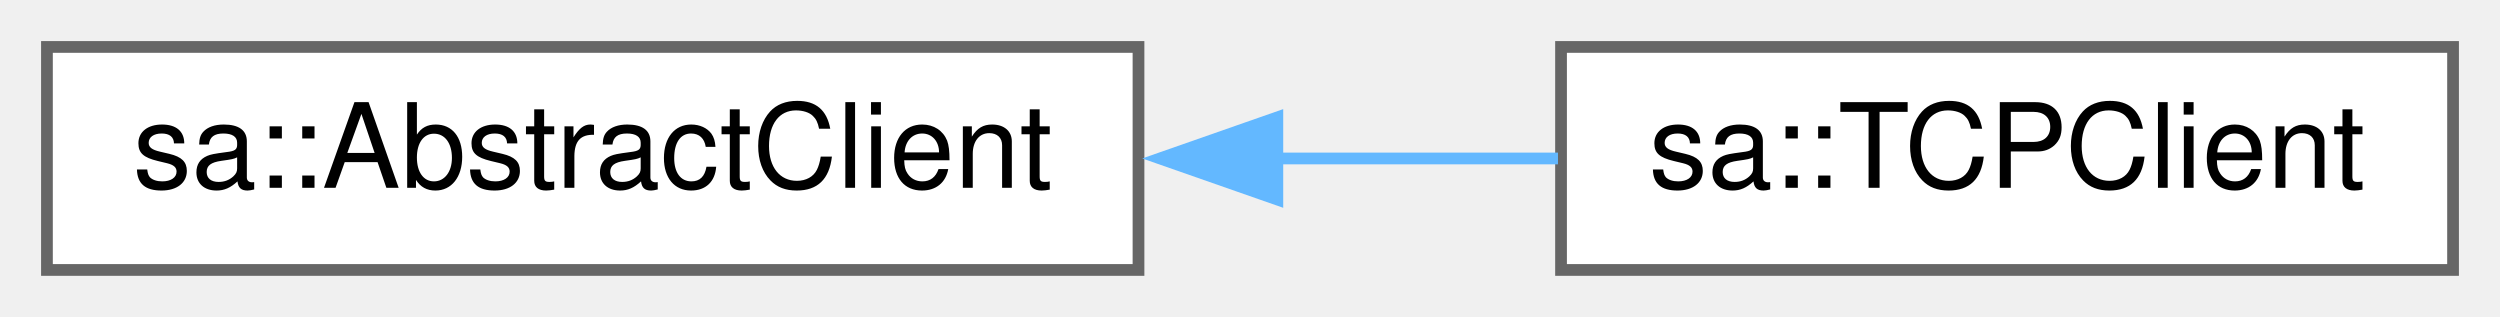
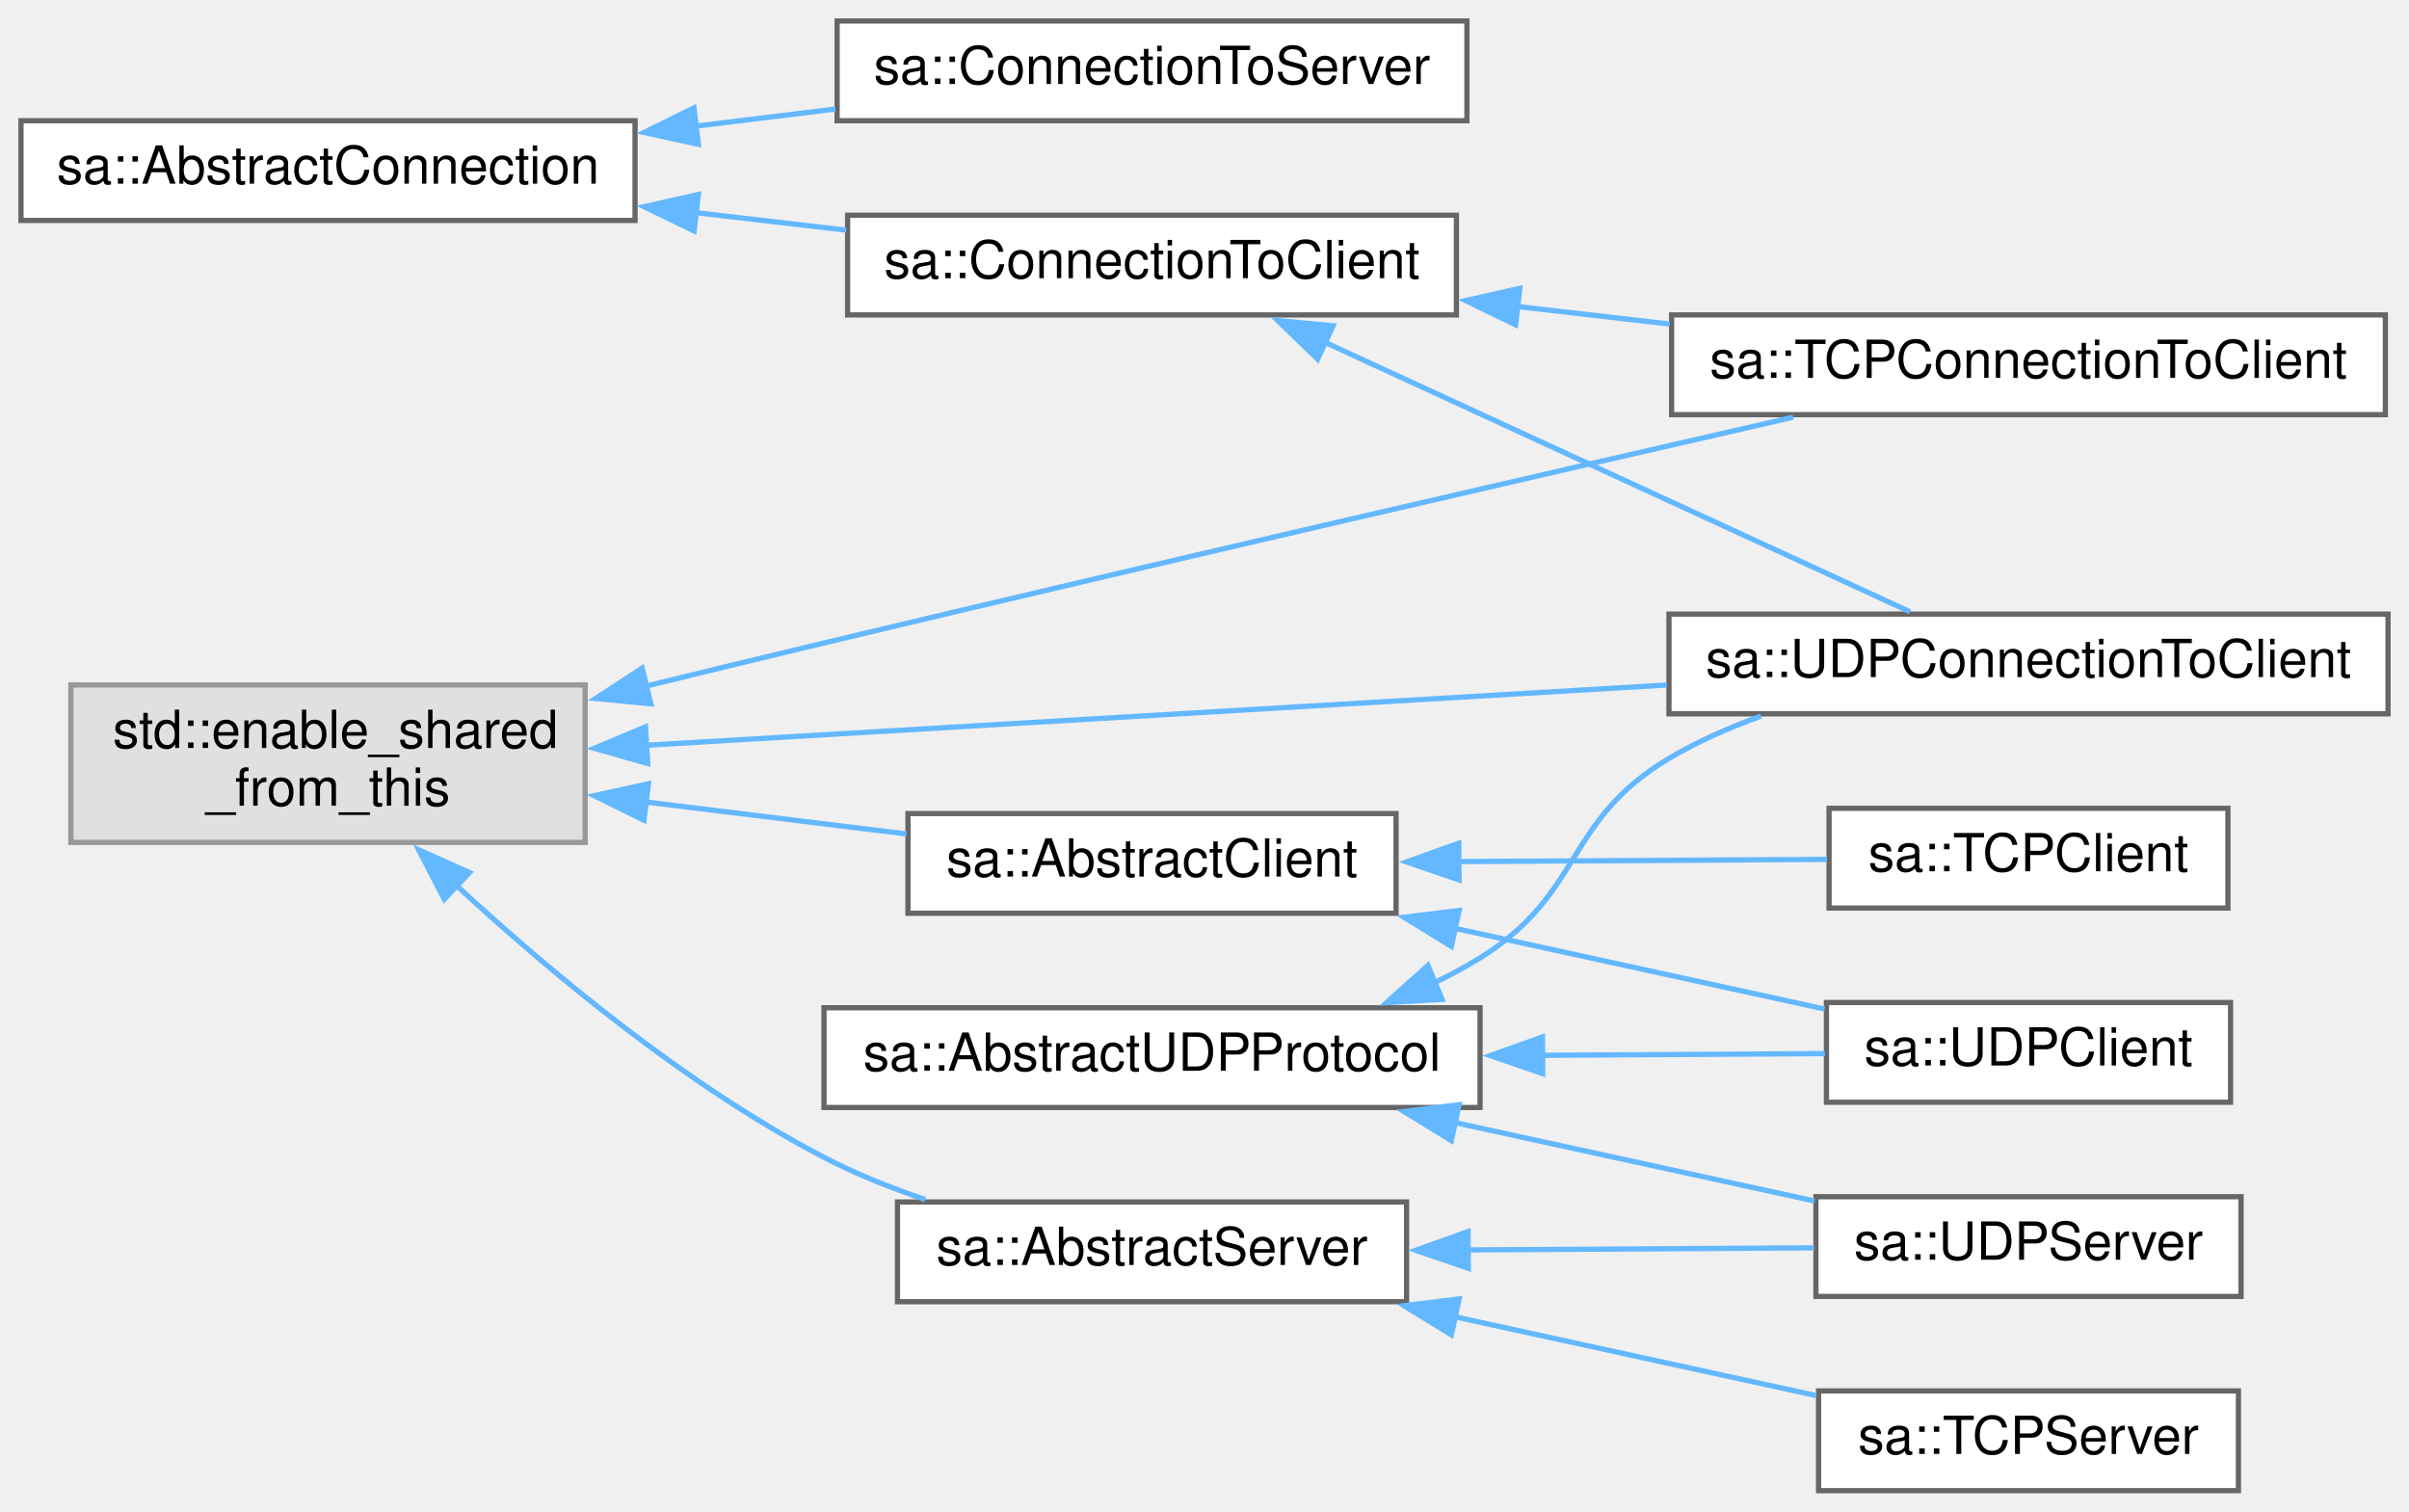
- <svg xmlns="http://www.w3.org/2000/svg" xmlns:xlink="http://www.w3.org/1999/xlink" width="213pt" height="27pt" viewBox="0.00 0.00 213.00 27.00">
-   <g id="graph0" class="graph" transform="scale(1 1) rotate(0) translate(4 23)">
+ <svg xmlns="http://www.w3.org/2000/svg" xmlns:xlink="http://www.w3.org/1999/xlink" width="459pt" height="288pt" viewBox="0.00 0.00 459.00 288.00">
+   <g id="graph0" class="graph" transform="scale(1 1) rotate(0) translate(4 284)">
    <g id="node1" class="node">
      <g id="a_node1">
-         <a xlink:href="classsa_1_1_abstract_client.html" target="_top" xlink:title="The base class for a client.">
-           <polygon fill="white" stroke="#666666" points="93,-19 0,-19 0,0 93,0 93,-19" />
-           <text text-anchor="middle" x="46.5" y="-7" font-family="Helvetica,sans-Serif" font-size="10.00">sa::AbstractClient</text>
+         <a xlink:href="classsa_1_1_abstract_connection.html" target="_top" xlink:title="A connection between a client/server or server/client.">
+           <polygon fill="white" stroke="#666666" points="117,-261 0,-261 0,-242 117,-242 117,-261" />
+           <text text-anchor="middle" x="58.5" y="-249" font-family="Helvetica,sans-Serif" font-size="10.00">sa::AbstractConnection</text>
        </a>
      </g>
    </g>
    <g id="node2" class="node">
      <g id="a_node2">
-         <a xlink:href="classsa_1_1_t_c_p_client.html" target="_top" xlink:title=" ">
-           <polygon fill="white" stroke="#666666" points="205,-19 129,-19 129,0 205,0 205,-19" />
-           <text text-anchor="middle" x="167" y="-7" font-family="Helvetica,sans-Serif" font-size="10.00">sa::TCPClient</text>
+         <a xlink:href="classsa_1_1_connection_to_client.html" target="_top" xlink:title="Class representing a connection to a client.">
+           <polygon fill="white" stroke="#666666" points="273.5,-243 157.5,-243 157.5,-224 273.5,-224 273.5,-243" />
+           <text text-anchor="middle" x="215.5" y="-231" font-family="Helvetica,sans-Serif" font-size="10.00">sa::ConnectionToClient</text>
        </a>
      </g>
    </g>
    <g id="edge1" class="edge">
-       <path fill="none" stroke="#63b8ff" d="M104.74,-9.5C112.9,-9.5 121.1,-9.5 128.74,-9.5" />
-       <polygon fill="#63b8ff" stroke="#63b8ff" points="104.83,-6 94.83,-9.5 104.83,-13 104.83,-6" />
+       <path fill="none" stroke="#63b8ff" d="M128.41,-243.5C138.05,-242.38 147.86,-241.24 157.25,-240.15" />
+       <polygon fill="#63b8ff" stroke="#63b8ff" points="128.25,-239.99 118.72,-244.62 129.06,-246.95 128.25,-239.99" />
+     </g>
+     <g id="node5" class="node">
+       <g id="a_node5">
+         <a xlink:href="classsa_1_1_connection_to_server.html" target="_top" xlink:title="Class representing a connection to a server.">
+           <polygon fill="white" stroke="#666666" points="275.5,-280 155.5,-280 155.5,-261 275.5,-261 275.5,-280" />
+           <text text-anchor="middle" x="215.5" y="-268" font-family="Helvetica,sans-Serif" font-size="10.00">sa::ConnectionToServer</text>
+         </a>
+       </g>
+     </g>
+     <g id="edge4" class="edge">
+       <path fill="none" stroke="#63b8ff" d="M128.41,-259.95C137.34,-261.04 146.43,-262.16 155.18,-263.23" />
+       <polygon fill="#63b8ff" stroke="#63b8ff" points="129.07,-256.5 118.72,-258.76 128.22,-263.45 129.07,-256.5" />
+     </g>
+     <g id="node3" class="node">
+       <g id="a_node3">
+         <a xlink:href="classsa_1_1_t_c_p_connection_to_client.html" target="_top" xlink:title="Class representing a asio tcp connection to a client.">
+           <polygon fill="white" stroke="#666666" points="450.5,-224 314.5,-224 314.5,-205 450.5,-205 450.5,-224" />
+           <text text-anchor="middle" x="382.5" y="-212" font-family="Helvetica,sans-Serif" font-size="10.00">sa::TCPConnectionToClient</text>
+         </a>
+       </g>
+     </g>
+     <g id="edge2" class="edge">
+       <path fill="none" stroke="#63b8ff" d="M284.93,-225.62C294.59,-224.51 304.51,-223.37 314.15,-222.26" />
+       <polygon fill="#63b8ff" stroke="#63b8ff" points="284.78,-222.11 275.25,-226.73 285.58,-229.07 284.78,-222.11" />
+     </g>
+     <g id="node4" class="node">
+       <g id="a_node4">
+         <a xlink:href="classsa_1_1_u_d_p_connection_to_client.html" target="_top" xlink:title="Class representing a asio udp connection to a client.">
+           <polygon fill="white" stroke="#666666" points="451,-167 314,-167 314,-148 451,-148 451,-167" />
+           <text text-anchor="middle" x="382.5" y="-155" font-family="Helvetica,sans-Serif" font-size="10.00">sa::UDPConnectionToClient</text>
+         </a>
+       </g>
+     </g>
+     <g id="edge3" class="edge">
+       <path fill="none" stroke="#63b8ff" d="M248.48,-218.77C281.32,-203.64 331.51,-180.53 359.92,-167.44" />
+       <polygon fill="#63b8ff" stroke="#63b8ff" points="247.06,-215.57 239.45,-222.93 249.99,-221.93 247.06,-215.57" />
+     </g>
+     <g id="node6" class="node">
+       <g id="a_node6">
+         <a xlink:href="classsa_1_1_abstract_u_d_p_protocol.html" target="_top" xlink:title="Abstract class just for setting the max buffer size.">
+           <polygon fill="white" stroke="#666666" points="278,-92 153,-92 153,-73 278,-73 278,-92" />
+           <text text-anchor="middle" x="215.5" y="-80" font-family="Helvetica,sans-Serif" font-size="10.00">sa::AbstractUDPProtocol</text>
+         </a>
+       </g>
+     </g>
+     <g id="edge6" class="edge">
+       <path fill="none" stroke="#63b8ff" d="M269.3,-96.78C272.32,-98.22 275.24,-99.79 278,-101.5 297.76,-113.78 294,-127.61 314,-139.5 319.42,-142.72 325.42,-145.38 331.55,-147.57" />
+       <polygon fill="#63b8ff" stroke="#63b8ff" points="270.76,-93.6 260.18,-92.98 268.07,-100.06 270.76,-93.6" />
+     </g>
+     <g id="node7" class="node">
+       <g id="a_node7">
+         <a xlink:href="classsa_1_1_u_d_p_client.html" target="_top" xlink:title="Implementation of a UDP client By default the udp client will read only a maximum of 1024 bytes.">
+           <polygon fill="white" stroke="#666666" points="421,-93 344,-93 344,-74 421,-74 421,-93" />
+           <text text-anchor="middle" x="382.5" y="-81" font-family="Helvetica,sans-Serif" font-size="10.00">sa::UDPClient</text>
+         </a>
+       </g>
+     </g>
+     <g id="edge5" class="edge">
+       <path fill="none" stroke="#63b8ff" d="M289.88,-82.94C308.48,-83.06 327.7,-83.17 343.71,-83.27" />
+       <polygon fill="#63b8ff" stroke="#63b8ff" points="289.94,-79.45 279.92,-82.88 289.9,-86.45 289.94,-79.45" />
+     </g>
+     <g id="node8" class="node">
+       <g id="a_node8">
+         <a xlink:href="classsa_1_1_u_d_p_server.html" target="_top" xlink:title="UDP server implementation with boost::asio.">
+           <polygon fill="white" stroke="#666666" points="423,-56 342,-56 342,-37 423,-37 423,-56" />
+           <text text-anchor="middle" x="382.5" y="-44" font-family="Helvetica,sans-Serif" font-size="10.00">sa::UDPServer</text>
+         </a>
+       </g>
+     </g>
+     <g id="edge7" class="edge">
+       <path fill="none" stroke="#63b8ff" d="M273.18,-70.13C295.75,-65.21 321.19,-59.66 341.74,-55.18" />
+       <polygon fill="#63b8ff" stroke="#63b8ff" points="272.53,-66.69 263.5,-72.24 274.02,-73.53 272.53,-66.69" />
+     </g>
+     <g id="node9" class="node">
+       <g id="a_node9">
+         <a xlink:title=" ">
+           <polygon fill="#e0e0e0" stroke="#999999" points="107.5,-153.5 9.5,-153.5 9.5,-123.5 107.5,-123.5 107.5,-153.5" />
+           <text text-anchor="start" x="17.5" y="-141.5" font-family="Helvetica,sans-Serif" font-size="10.00">std::enable_shared</text>
+           <text text-anchor="middle" x="58.5" y="-130.5" font-family="Helvetica,sans-Serif" font-size="10.00">_from_this</text>
+         </a>
+       </g>
+     </g>
+     <g id="edge14" class="edge">
+       <path fill="none" stroke="#63b8ff" d="M119.08,-153.28C130.34,-156.04 142.03,-158.88 153,-161.5 217.17,-176.83 291.62,-193.98 337.65,-204.51" />
+       <polygon fill="#63b8ff" stroke="#63b8ff" points="120.01,-149.91 109.47,-150.92 118.35,-156.71 120.01,-149.91" />
+     </g>
+     <g id="edge15" class="edge">
+       <path fill="none" stroke="#63b8ff" d="M119.04,-142.01C174.12,-145.26 255.95,-150.09 313.57,-153.49" />
+       <polygon fill="#63b8ff" stroke="#63b8ff" points="119.41,-138.53 109.22,-141.43 118.99,-145.52 119.41,-138.53" />
+     </g>
+     <g id="node10" class="node">
+       <g id="a_node10">
+         <a xlink:href="classsa_1_1_abstract_client.html" target="_top" xlink:title="The base class for a client.">
+           <polygon fill="white" stroke="#666666" points="262,-129 169,-129 169,-110 262,-110 262,-129" />
+           <text text-anchor="middle" x="215.5" y="-117" font-family="Helvetica,sans-Serif" font-size="10.00">sa::AbstractClient</text>
+         </a>
+       </g>
+     </g>
+     <g id="edge8" class="edge">
+       <path fill="none" stroke="#63b8ff" d="M118.91,-131.22C135.43,-129.19 153.11,-127.03 168.72,-125.11" />
+       <polygon fill="#63b8ff" stroke="#63b8ff" points="118.7,-127.72 109.2,-132.41 119.55,-134.67 118.7,-127.72" />
+     </g>
+     <g id="node12" class="node">
+       <g id="a_node12">
+         <a xlink:href="classsa_1_1_abstract_server.html" target="_top" xlink:title="The base class for a server.">
+           <polygon fill="white" stroke="#666666" points="264,-55 167,-55 167,-36 264,-36 264,-55" />
+           <text text-anchor="middle" x="215.5" y="-43" font-family="Helvetica,sans-Serif" font-size="10.00">sa::AbstractServer</text>
+         </a>
+       </g>
+     </g>
+     <g id="edge11" class="edge">
+       <path fill="none" stroke="#63b8ff" d="M82.77,-115.48C100.65,-98.94 126.67,-77.22 153,-63.5 159.02,-60.36 165.66,-57.7 172.29,-55.46" />
+       <polygon fill="#63b8ff" stroke="#63b8ff" points="80.65,-112.67 75.78,-122.09 85.46,-117.76 80.65,-112.67" />
+     </g>
+     <g id="edge10" class="edge">
+       <path fill="none" stroke="#63b8ff" d="M273.17,-107.14C296.45,-102.06 322.78,-96.31 343.65,-91.76" />
+       <polygon fill="#63b8ff" stroke="#63b8ff" points="272.53,-103.69 263.5,-109.24 274.02,-110.53 272.53,-103.69" />
+     </g>
+     <g id="node11" class="node">
+       <g id="a_node11">
+         <a xlink:href="classsa_1_1_t_c_p_client.html" target="_top" xlink:title="Implementation of a TCP client with boost::asio.">
+           <polygon fill="white" stroke="#666666" points="420.5,-130 344.5,-130 344.5,-111 420.5,-111 420.5,-130" />
+           <text text-anchor="middle" x="382.5" y="-118" font-family="Helvetica,sans-Serif" font-size="10.00">sa::TCPClient</text>
+         </a>
+       </g>
+     </g>
+     <g id="edge9" class="edge">
+       <path fill="none" stroke="#63b8ff" d="M273.96,-119.85C297.21,-119.99 323.4,-120.15 344.11,-120.27" />
+       <polygon fill="#63b8ff" stroke="#63b8ff" points="274,-116.35 263.98,-119.79 273.95,-123.35 274,-116.35" />
+     </g>
+     <g id="edge13" class="edge">
+       <path fill="none" stroke="#63b8ff" d="M275.46,-45.86C297.43,-45.99 321.83,-46.14 341.68,-46.26" />
+       <polygon fill="#63b8ff" stroke="#63b8ff" points="275.76,-42.36 265.74,-45.8 275.72,-49.36 275.76,-42.36" />
+     </g>
+     <g id="node13" class="node">
+       <g id="a_node13">
+         <a xlink:href="classsa_1_1_t_c_p_server.html" target="_top" xlink:title="TCP server implementation with boost::asio.">
+           <polygon fill="white" stroke="#666666" points="422.5,-19 342.5,-19 342.5,0 422.5,0 422.5,-19" />
+           <text text-anchor="middle" x="382.5" y="-7" font-family="Helvetica,sans-Serif" font-size="10.00">sa::TCPServer</text>
+         </a>
+       </g>
+     </g>
+     <g id="edge12" class="edge">
+       <path fill="none" stroke="#63b8ff" d="M273.22,-33.12C295.88,-28.18 321.43,-22.61 342.01,-18.12" />
+       <polygon fill="#63b8ff" stroke="#63b8ff" points="272.53,-29.69 263.5,-35.24 274.02,-36.53 272.53,-29.69" />
    </g>
  </g>
</svg>
